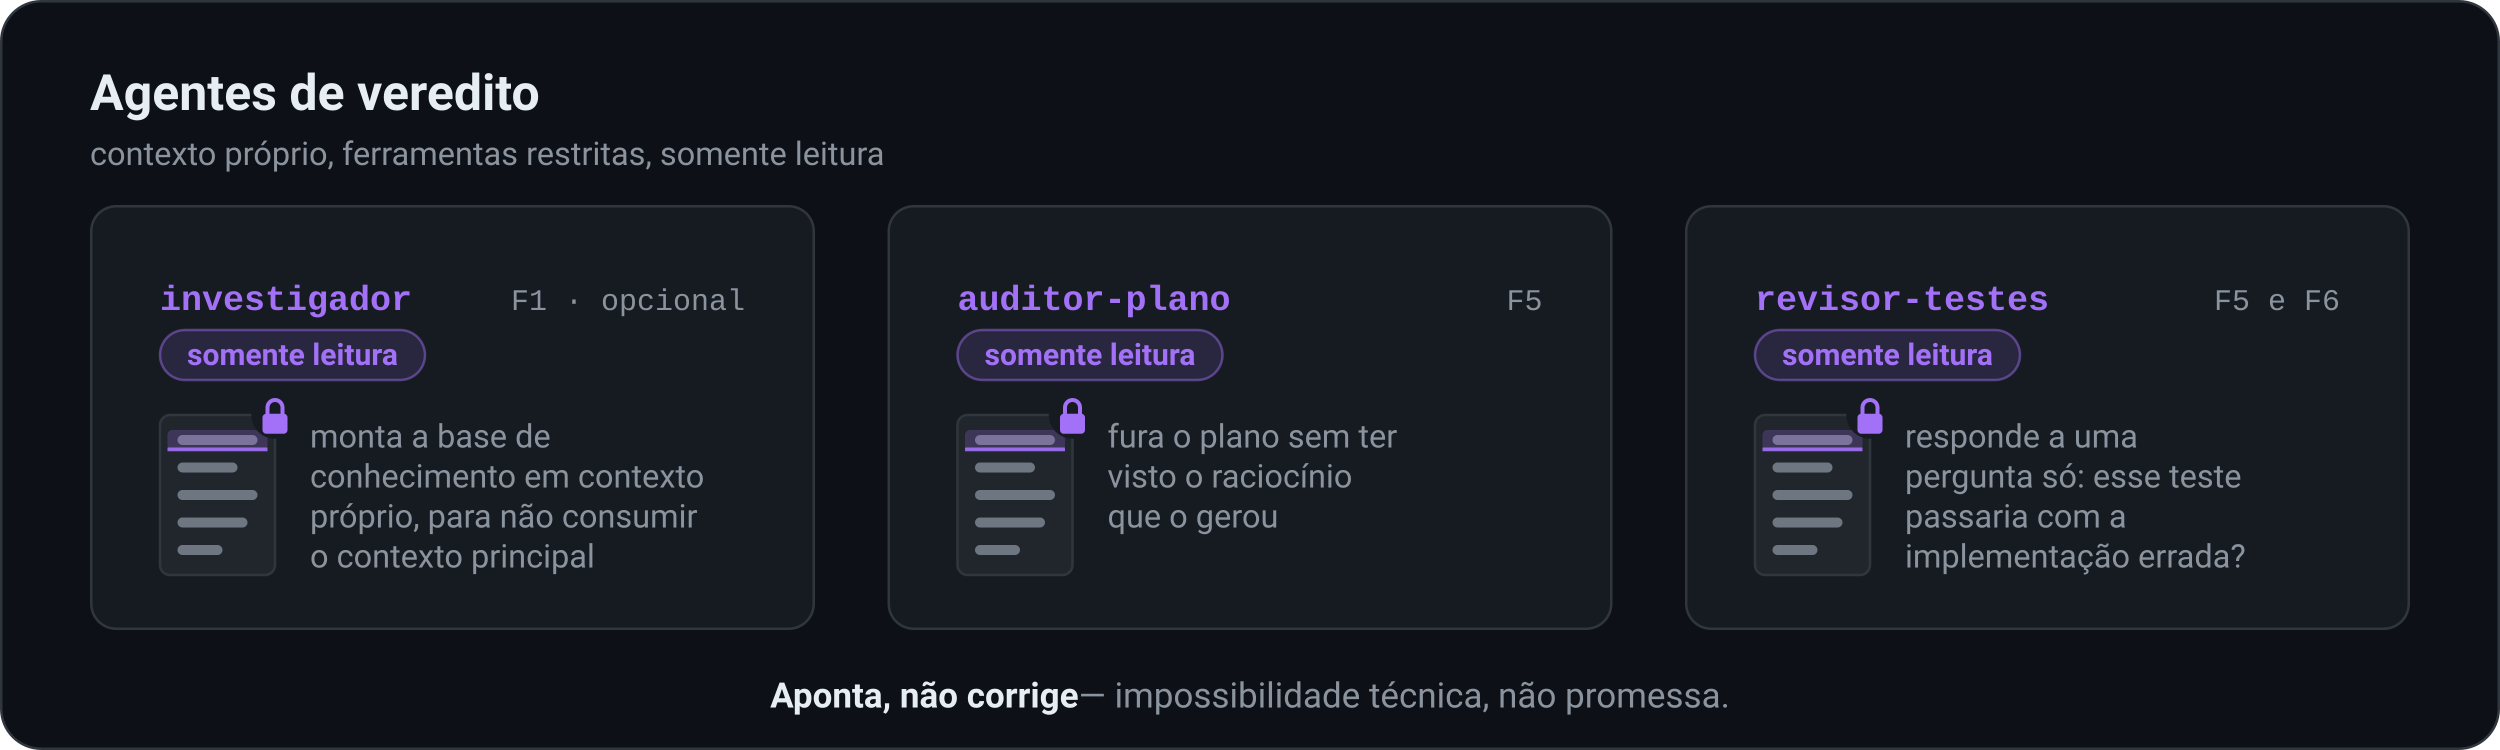
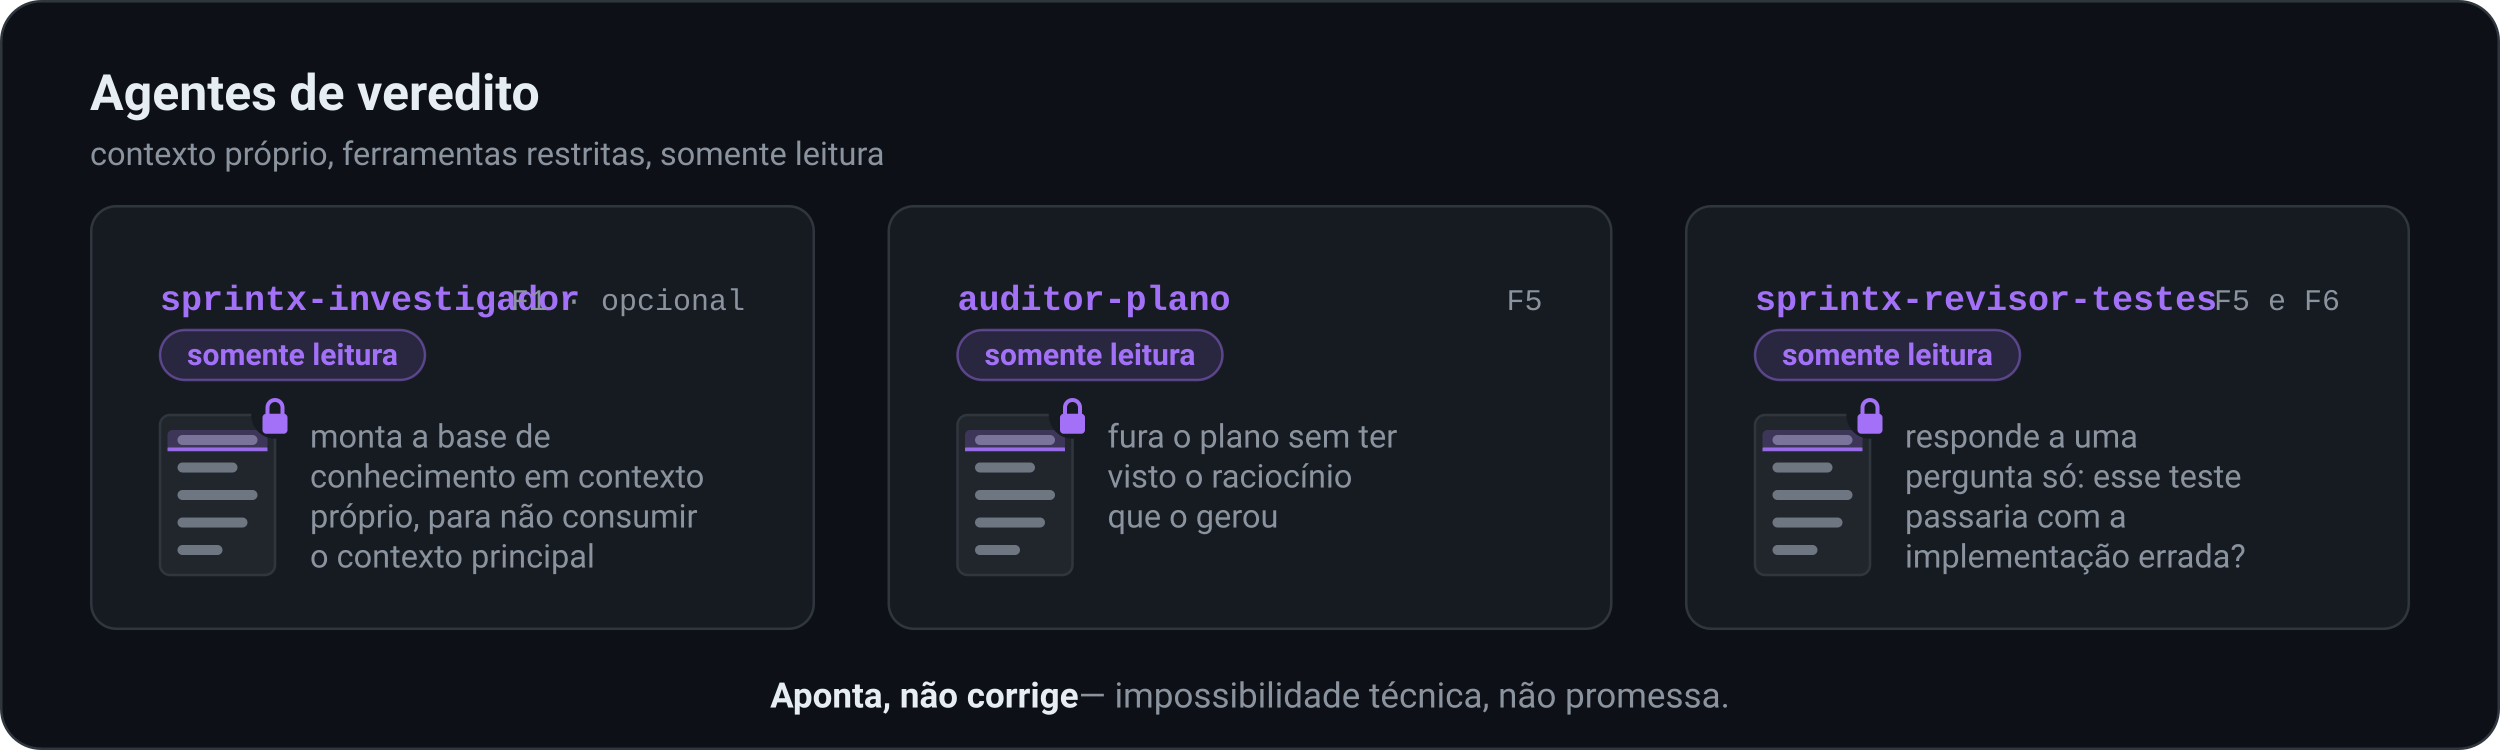
- <svg xmlns="http://www.w3.org/2000/svg" width="1000" height="300" viewBox="0 0 1000 300" role="img" aria-label="Três agentes de veredito, somente leitura: investigador, auditor-plano e revisor-testes. Apontam, não corrigem.">
+ <svg xmlns="http://www.w3.org/2000/svg" width="1000" height="300" viewBox="0 0 1000 300" role="img" aria-label="Três agentes de veredito, somente leitura: sprintx-investigador, auditor-plano e sprintx-revisor-testes. Apontam, não corrigem.">
  <style>
.ag-sans{font-family:-apple-system,BlinkMacSystemFont,'Segoe UI',Roboto,Helvetica,Arial,sans-serif}
.ag-mono{font-family:ui-monospace,SFMono-Regular,Menlo,Consolas,'Liberation Mono',monospace}
.ag-h1{font-size:20px;font-weight:600;fill:#e6edf3}
.ag-sub{font-size:13px;fill:#8b949e}
.ag-name{font-size:14px;font-weight:600;fill:#a371f7}
.ag-phase{font-size:12px;fill:#8b949e}
.ag-pill{font-size:12px;font-weight:600;fill:#a371f7}
.ag-desc{font-size:13px;fill:#8b949e}
.ag-b1{font-size:12px;fill:#8b949e}
.ag-b2{font-size:13px;font-weight:600;fill:#e6edf3}
.ag-b3{font-size:12px;font-weight:600;fill:#a371f7}
.ag-foot{font-size:14px;fill:#e6edf3;font-weight:600}
.ag-foot2{font-weight:400;fill:#8b949e}
.ag-pen2{animation:ag-pen2 9s infinite}
.ag-pen3{animation:ag-pen3 9s infinite}
.ag-ink2{animation:ag-ink2 9s infinite}
.ag-ink3{animation:ag-ink3 9s infinite}
.ag-x2{animation:ag-x2 9s infinite}
.ag-x3{animation:ag-x3 9s infinite}
.ag-bal2{animation:ag-bal2 9s infinite}
.ag-bal3{animation:ag-bal3 9s infinite}
.ag-desc2{animation:ag-desc2 9s infinite}
.ag-desc3{animation:ag-desc3 9s infinite}
.ag-lock2{animation:ag-lock2 9s infinite}
.ag-lock3{animation:ag-lock3 9s infinite}
@keyframes ag-pen2{
 0%,25.56%{opacity:0;transform:translate(166px,60px)}
 27.78%{opacity:1;transform:translate(166px,60px);animation-timing-function:cubic-bezier(.55,0,1,.45)}
 33.33%,34.2%{opacity:1;transform:translate(85px,84px);animation-timing-function:cubic-bezier(0,.6,.25,1)}
 37.8%,45.56%{opacity:1;transform:translate(144px,66px)}
 48.89%,100%{opacity:0;transform:translate(144px,66px)}
}
@keyframes ag-pen3{
 0%,58.89%{opacity:0;transform:translate(166px,60px)}
 61.11%{opacity:1;transform:translate(166px,60px);animation-timing-function:cubic-bezier(.55,0,1,.45)}
 66.67%,67.53%{opacity:1;transform:translate(85px,84px);animation-timing-function:cubic-bezier(0,.6,.25,1)}
 71.1%,78.89%{opacity:1;transform:translate(144px,66px)}
 82.22%,100%{opacity:0;transform:translate(144px,66px)}
}
@keyframes ag-ink2{0%,33.2%{fill:#a371f7}33.33%,100%{fill:#f85149}}
@keyframes ag-ink3{0%,66.5%{fill:#a371f7}66.67%,100%{fill:#f85149}}
@keyframes ag-x2{0%,33.6%{opacity:0}35.2%,45.56%{opacity:1}48.89%,100%{opacity:0}}
@keyframes ag-x3{0%,66.9%{opacity:0}68.5%,78.89%{opacity:1}82.22%,100%{opacity:0}}
@keyframes ag-bal2{
 0%,35%{opacity:0;transform:translate(0,6px)}
 37.22%,51.67%{opacity:1;transform:translate(0,0)}
 53.89%{opacity:0;transform:translate(0,0)}
 54%,100%{opacity:0;transform:translate(0,6px)}
}
@keyframes ag-bal3{
 0%,68.33%{opacity:0;transform:translate(0,6px)}
 70.56%,85%{opacity:1;transform:translate(0,0)}
 87.22%{opacity:0;transform:translate(0,0)}
 87.3%,100%{opacity:0;transform:translate(0,6px)}
}
@keyframes ag-desc2{0%,33.33%{opacity:1}35%,53.89%{opacity:0}56.11%,100%{opacity:1}}
@keyframes ag-desc3{0%,66.67%{opacity:1}68.33%,87.22%{opacity:0}89.44%,100%{opacity:1}}
@keyframes ag-lock2{0%,33.33%{transform:translate(0,0)}34.2%{transform:translate(-2px,0)}35.1%{transform:translate(2px,0)}36%,100%{transform:translate(0,0)}}
@keyframes ag-lock3{0%,66.67%{transform:translate(0,0)}67.5%{transform:translate(-2px,0)}68.4%{transform:translate(2px,0)}69.3%,100%{transform:translate(0,0)}}
</style>
  <defs>
    <g id="ag-doc">
      <rect x="28" y="84" width="46" height="64" rx="4" fill="#21262d" stroke="#30363d" />
      <rect x="35" y="92" width="32" height="4" rx="2" fill="#6e7681" />
      <rect x="35" y="103" width="24" height="4" rx="2" fill="#6e7681" />
      <rect x="35" y="114" width="32" height="4" rx="2" fill="#6e7681" />
      <rect x="35" y="125" width="28" height="4" rx="2" fill="#6e7681" />
      <rect x="35" y="136" width="18" height="4" rx="2" fill="#6e7681" />
    </g>
    <g id="ag-lock">
      <circle cx="74" cy="84" r="9.5" fill="#161b22" />
      <rect x="69" y="83.5" width="10" height="8" rx="1.5" fill="#a371f7" />
      <path d="M71 83.5v-2.5a3 3 0 0 1 6 0v2.5" fill="none" stroke="#a371f7" stroke-width="1.6" stroke-linecap="round" />
    </g>
  </defs>
  <rect x="0.5" y="0.5" width="999" height="299" rx="16" fill="#0d1117" stroke="#30363d" />
  <text class="ag-sans ag-h1" x="36" y="44">Agentes de veredito</text>
  <text class="ag-sans ag-sub" x="36" y="66">contexto próprio, ferramentas restritas, somente leitura</text>
  <g transform="translate(36 82)">
    <rect x="0.5" y="0.5" width="289" height="169" rx="10" fill="#161b22" stroke="#30363d" />
-     <text class="ag-mono ag-name" x="28" y="42">investigador</text>
+     <text class="ag-mono ag-name" x="28" y="42">sprintx-investigador</text>
    <text class="ag-mono ag-phase" x="262" y="42" text-anchor="end">F1 · opcional</text>
    <rect x="28" y="50" width="106" height="20" rx="10" fill="#a371f7" fill-opacity="0.14" stroke="#a371f7" stroke-opacity="0.45" />
    <text class="ag-sans ag-pill" x="81" y="64" text-anchor="middle">somente leitura</text>
    <use href="#ag-doc" />
    <g>
      <rect x="31" y="90" width="40" height="8" rx="2" fill="#a371f7" fill-opacity="0.22" />
      <rect x="31" y="97" width="40" height="1.5" fill="#a371f7" fill-opacity="0.9" />
      <animateTransform attributeName="transform" type="translate" values="0 0;0 46" dur="3s" begin="0s" repeatCount="indefinite" />
      <animate attributeName="opacity" values="0;1;1;0" keyTimes="0;0.1;0.85;1" dur="3s" begin="0s" repeatCount="indefinite" />
    </g>
    <use href="#ag-lock" />
    <text class="ag-sans ag-desc" x="88" y="97">monta a base de<tspan x="88" dy="16">conhecimento em contexto</tspan>
      <tspan x="88" dy="16">próprio, para não consumir</tspan>
      <tspan x="88" dy="16">o contexto principal</tspan>
    </text>
  </g>
  <g transform="translate(355 82)">
    <rect x="0.5" y="0.5" width="289" height="169" rx="10" fill="#161b22" stroke="#30363d" />
    <text class="ag-mono ag-name" x="28" y="42">auditor-plano</text>
    <text class="ag-mono ag-phase" x="262" y="42" text-anchor="end">F5</text>
    <rect x="28" y="50" width="106" height="20" rx="10" fill="#a371f7" fill-opacity="0.14" stroke="#a371f7" stroke-opacity="0.45" />
    <text class="ag-sans ag-pill" x="81" y="64" text-anchor="middle">somente leitura</text>
    <use href="#ag-doc" />
    <g>
      <rect x="31" y="90" width="40" height="8" rx="2" fill="#a371f7" fill-opacity="0.22" />
      <rect x="31" y="97" width="40" height="1.5" fill="#a371f7" fill-opacity="0.9" />
      <animateTransform attributeName="transform" type="translate" values="0 0;0 46" dur="3s" begin="-1.1s" repeatCount="indefinite" />
      <animate attributeName="opacity" values="0;1;1;0" keyTimes="0;0.1;0.85;1" dur="3s" begin="-1.1s" repeatCount="indefinite" />
    </g>
    <g class="ag-lock2">
      <use href="#ag-lock" />
    </g>
    <text class="ag-sans ag-desc ag-desc2" x="88" y="97">fura o plano sem ter<tspan x="88" dy="16">visto o raciocínio</tspan>
      <tspan x="88" dy="16">que o gerou</tspan>
    </text>
    <g class="ag-bal2" opacity="0">
      <rect x="88" y="88" width="174" height="58" rx="6" fill="#21262d" stroke="#a371f7" stroke-opacity="0.6" />
      <polygon points="88.5,96 81,101 88.5,106" fill="#21262d" stroke="#a371f7" stroke-opacity="0.6" />
      <rect x="87" y="95" width="3" height="12" fill="#21262d" />
      <text class="ag-sans ag-b1" x="100" y="106">achado</text>
      <text class="ag-sans ag-b2" x="100" y="122">paralelismo falso</text>
      <text class="ag-sans ag-b3" x="100" y="138">severidade ALTA</text>
    </g>
    <g class="ag-pen2" opacity="0" transform="translate(166 60)">
      <g transform="rotate(-15) scale(1.1)">
        <polygon class="ag-ink2" points="0,0 7,-3 7,3" fill="#a371f7" />
        <rect class="ag-ink2" x="6" y="-3" width="18" height="6" fill="#a371f7" />
        <rect x="24" y="-3" width="5" height="6" rx="1" fill="#6e7681" />
        <g class="ag-x2" opacity="0">
          <circle cx="24" cy="-11" r="6.5" fill="#f85149" />
          <path d="M21.5 -13.5l5 5M26.5 -13.5l-5 5" stroke="#0d1117" stroke-width="1.8" stroke-linecap="round" />
        </g>
      </g>
    </g>
  </g>
  <g transform="translate(674 82)">
    <rect x="0.5" y="0.5" width="289" height="169" rx="10" fill="#161b22" stroke="#30363d" />
-     <text class="ag-mono ag-name" x="28" y="42">revisor-testes</text>
+     <text class="ag-mono ag-name" x="28" y="42">sprintx-revisor-testes</text>
    <text class="ag-mono ag-phase" x="262" y="42" text-anchor="end">F5 e F6</text>
    <rect x="28" y="50" width="106" height="20" rx="10" fill="#a371f7" fill-opacity="0.14" stroke="#a371f7" stroke-opacity="0.45" />
    <text class="ag-sans ag-pill" x="81" y="64" text-anchor="middle">somente leitura</text>
    <use href="#ag-doc" />
    <g>
      <rect x="31" y="90" width="40" height="8" rx="2" fill="#a371f7" fill-opacity="0.22" />
      <rect x="31" y="97" width="40" height="1.5" fill="#a371f7" fill-opacity="0.9" />
      <animateTransform attributeName="transform" type="translate" values="0 0;0 46" dur="3s" begin="-2.2s" repeatCount="indefinite" />
      <animate attributeName="opacity" values="0;1;1;0" keyTimes="0;0.1;0.85;1" dur="3s" begin="-2.2s" repeatCount="indefinite" />
    </g>
    <g class="ag-lock3">
      <use href="#ag-lock" />
    </g>
    <text class="ag-sans ag-desc ag-desc3" x="88" y="97">responde a uma<tspan x="88" dy="16">pergunta só: esse teste</tspan>
      <tspan x="88" dy="16">passaria com a</tspan>
      <tspan x="88" dy="16">implementação errada?</tspan>
    </text>
    <g class="ag-bal3" opacity="0">
      <rect x="88" y="88" width="174" height="58" rx="6" fill="#21262d" stroke="#a371f7" stroke-opacity="0.6" />
      <polygon points="88.5,96 81,101 88.5,106" fill="#21262d" stroke="#a371f7" stroke-opacity="0.6" />
      <rect x="87" y="95" width="3" height="12" fill="#21262d" />
      <text class="ag-sans ag-b1" x="100" y="106">veredito</text>
      <text class="ag-sans ag-b2" x="100" y="122">esse teste</text>
      <text class="ag-sans ag-b3" x="100" y="138">não discrimina</text>
    </g>
    <g class="ag-pen3" opacity="0" transform="translate(166 60)">
      <g transform="rotate(-15) scale(1.1)">
        <polygon class="ag-ink3" points="0,0 7,-3 7,3" fill="#a371f7" />
        <rect class="ag-ink3" x="6" y="-3" width="18" height="6" fill="#a371f7" />
        <rect x="24" y="-3" width="5" height="6" rx="1" fill="#6e7681" />
        <g class="ag-x3" opacity="0">
          <circle cx="24" cy="-11" r="6.5" fill="#f85149" />
          <path d="M21.5 -13.5l5 5M26.5 -13.5l-5 5" stroke="#0d1117" stroke-width="1.8" stroke-linecap="round" />
        </g>
      </g>
    </g>
  </g>
  <text class="ag-sans ag-foot" x="500" y="283" text-anchor="middle">Aponta, não corrige<tspan class="ag-foot2"> — impossibilidade técnica, não promessa.</tspan>
  </text>
</svg>
